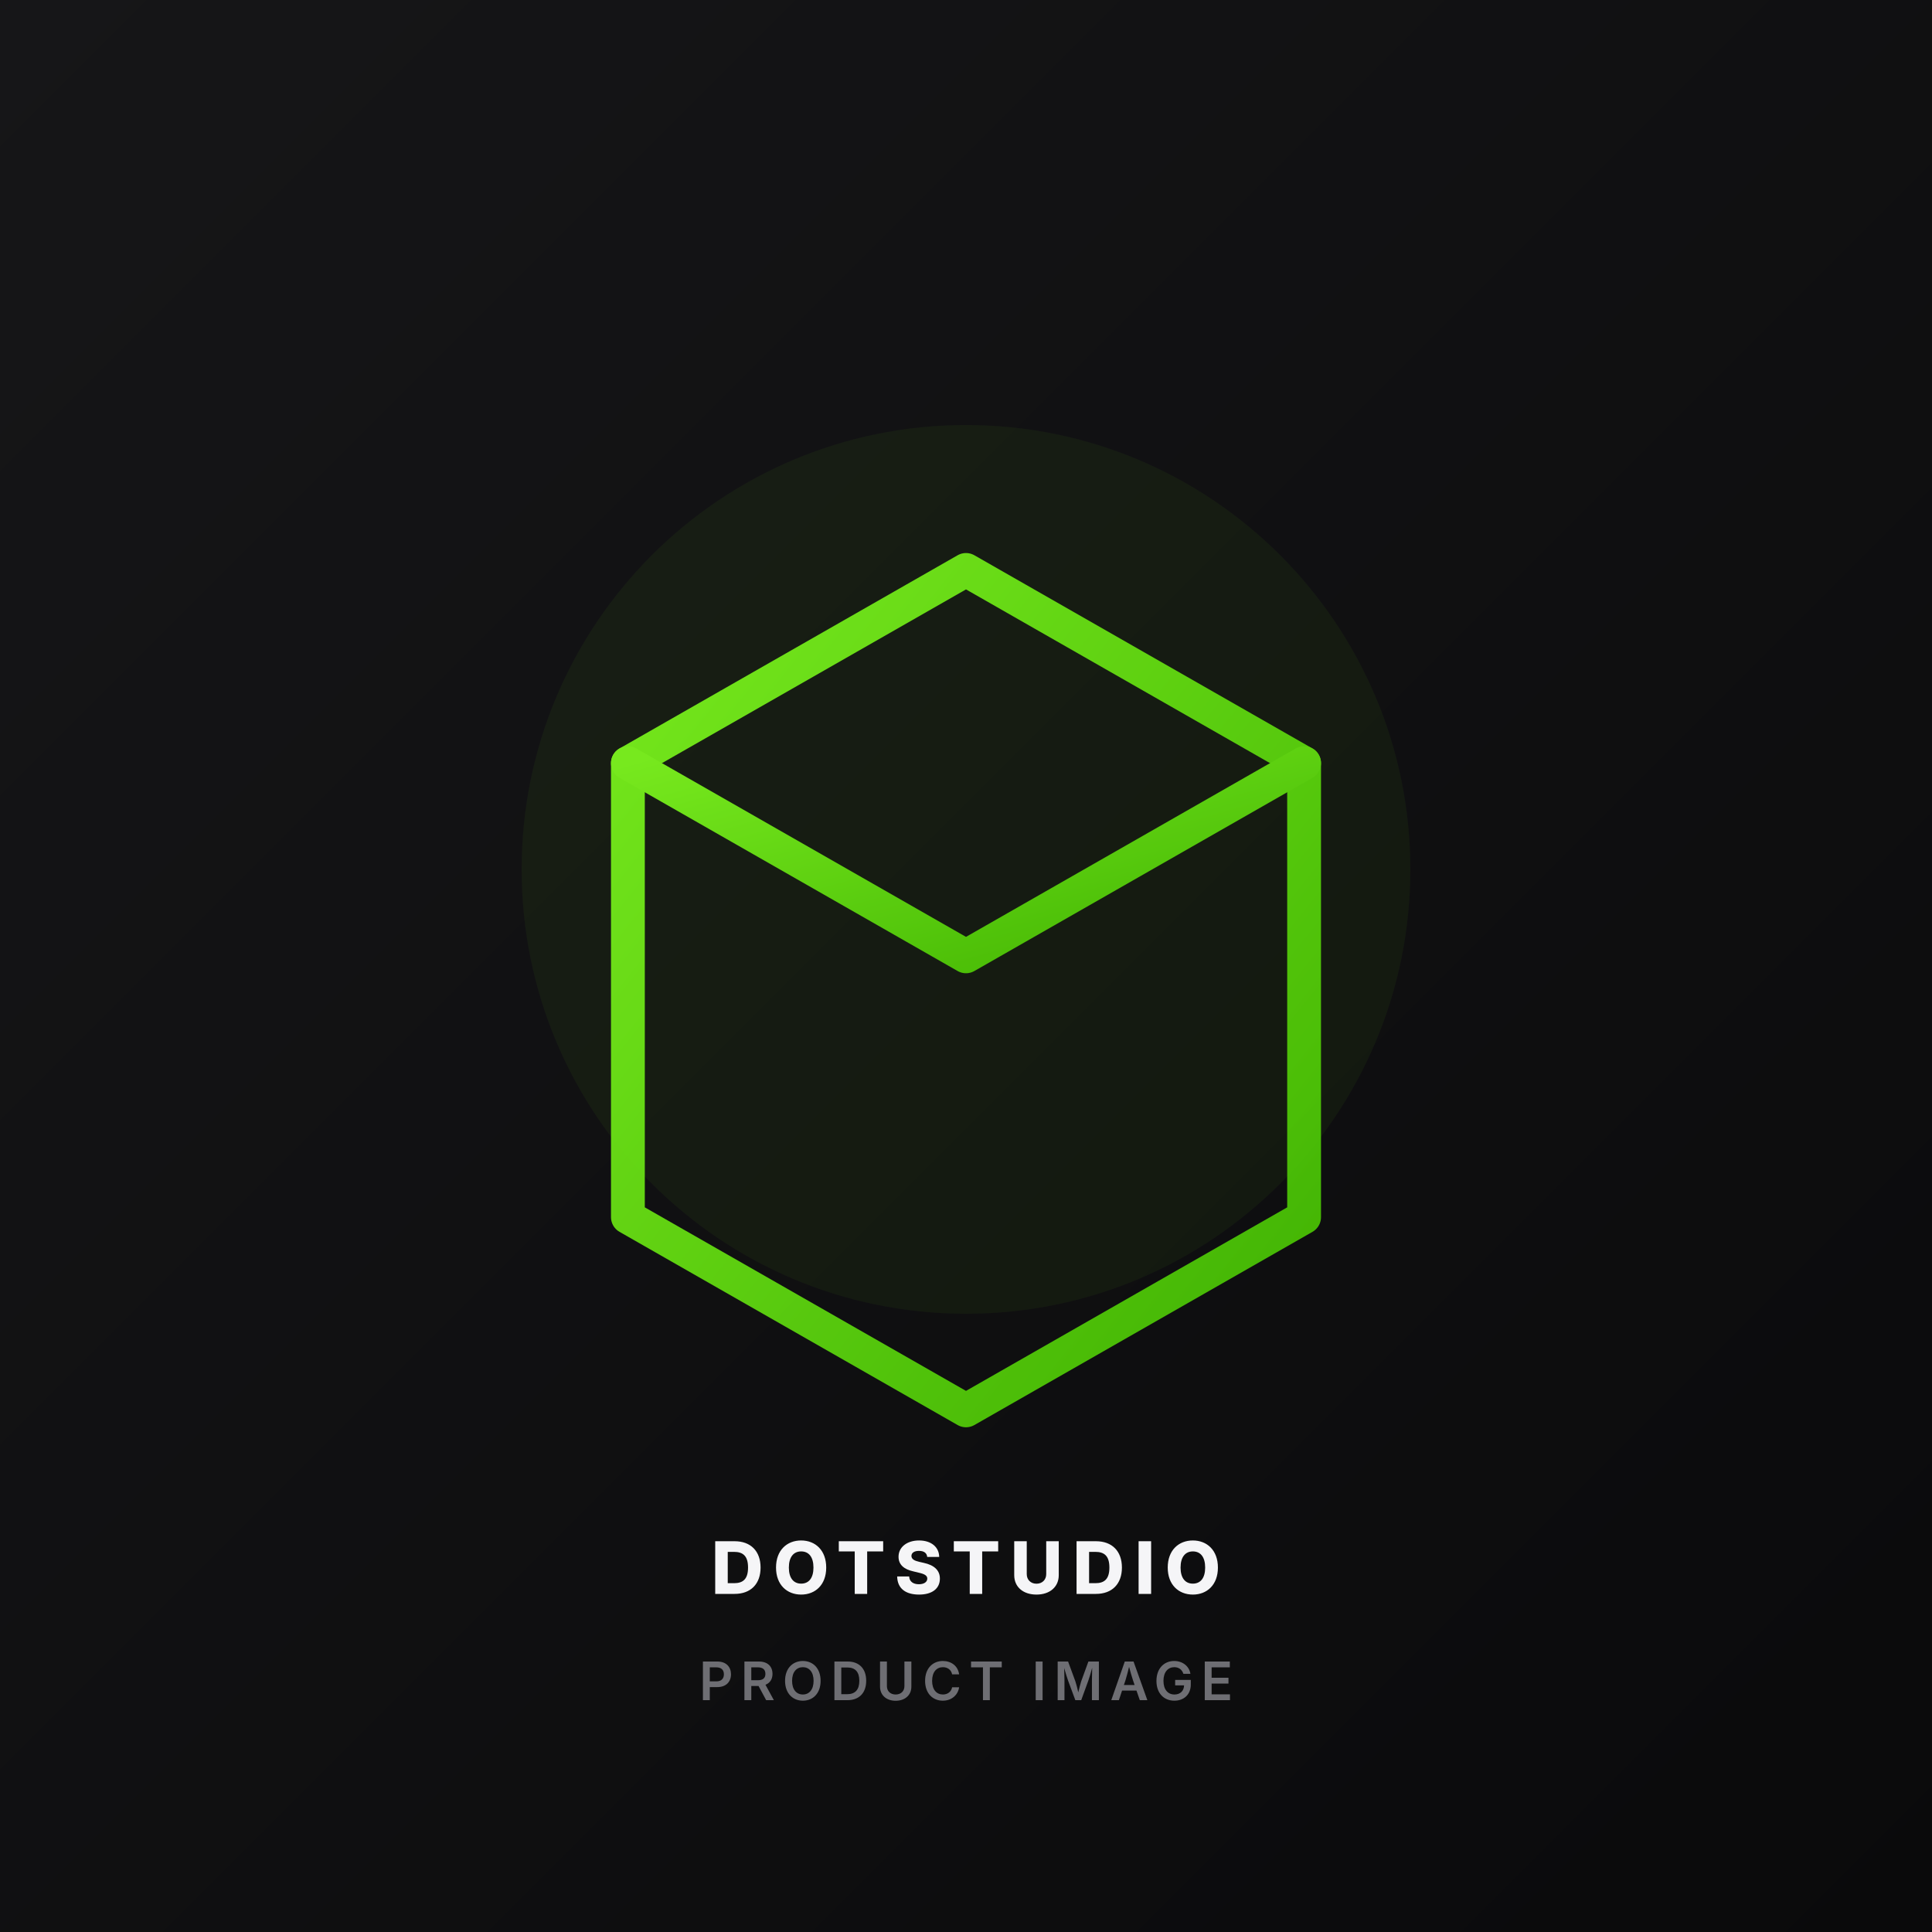
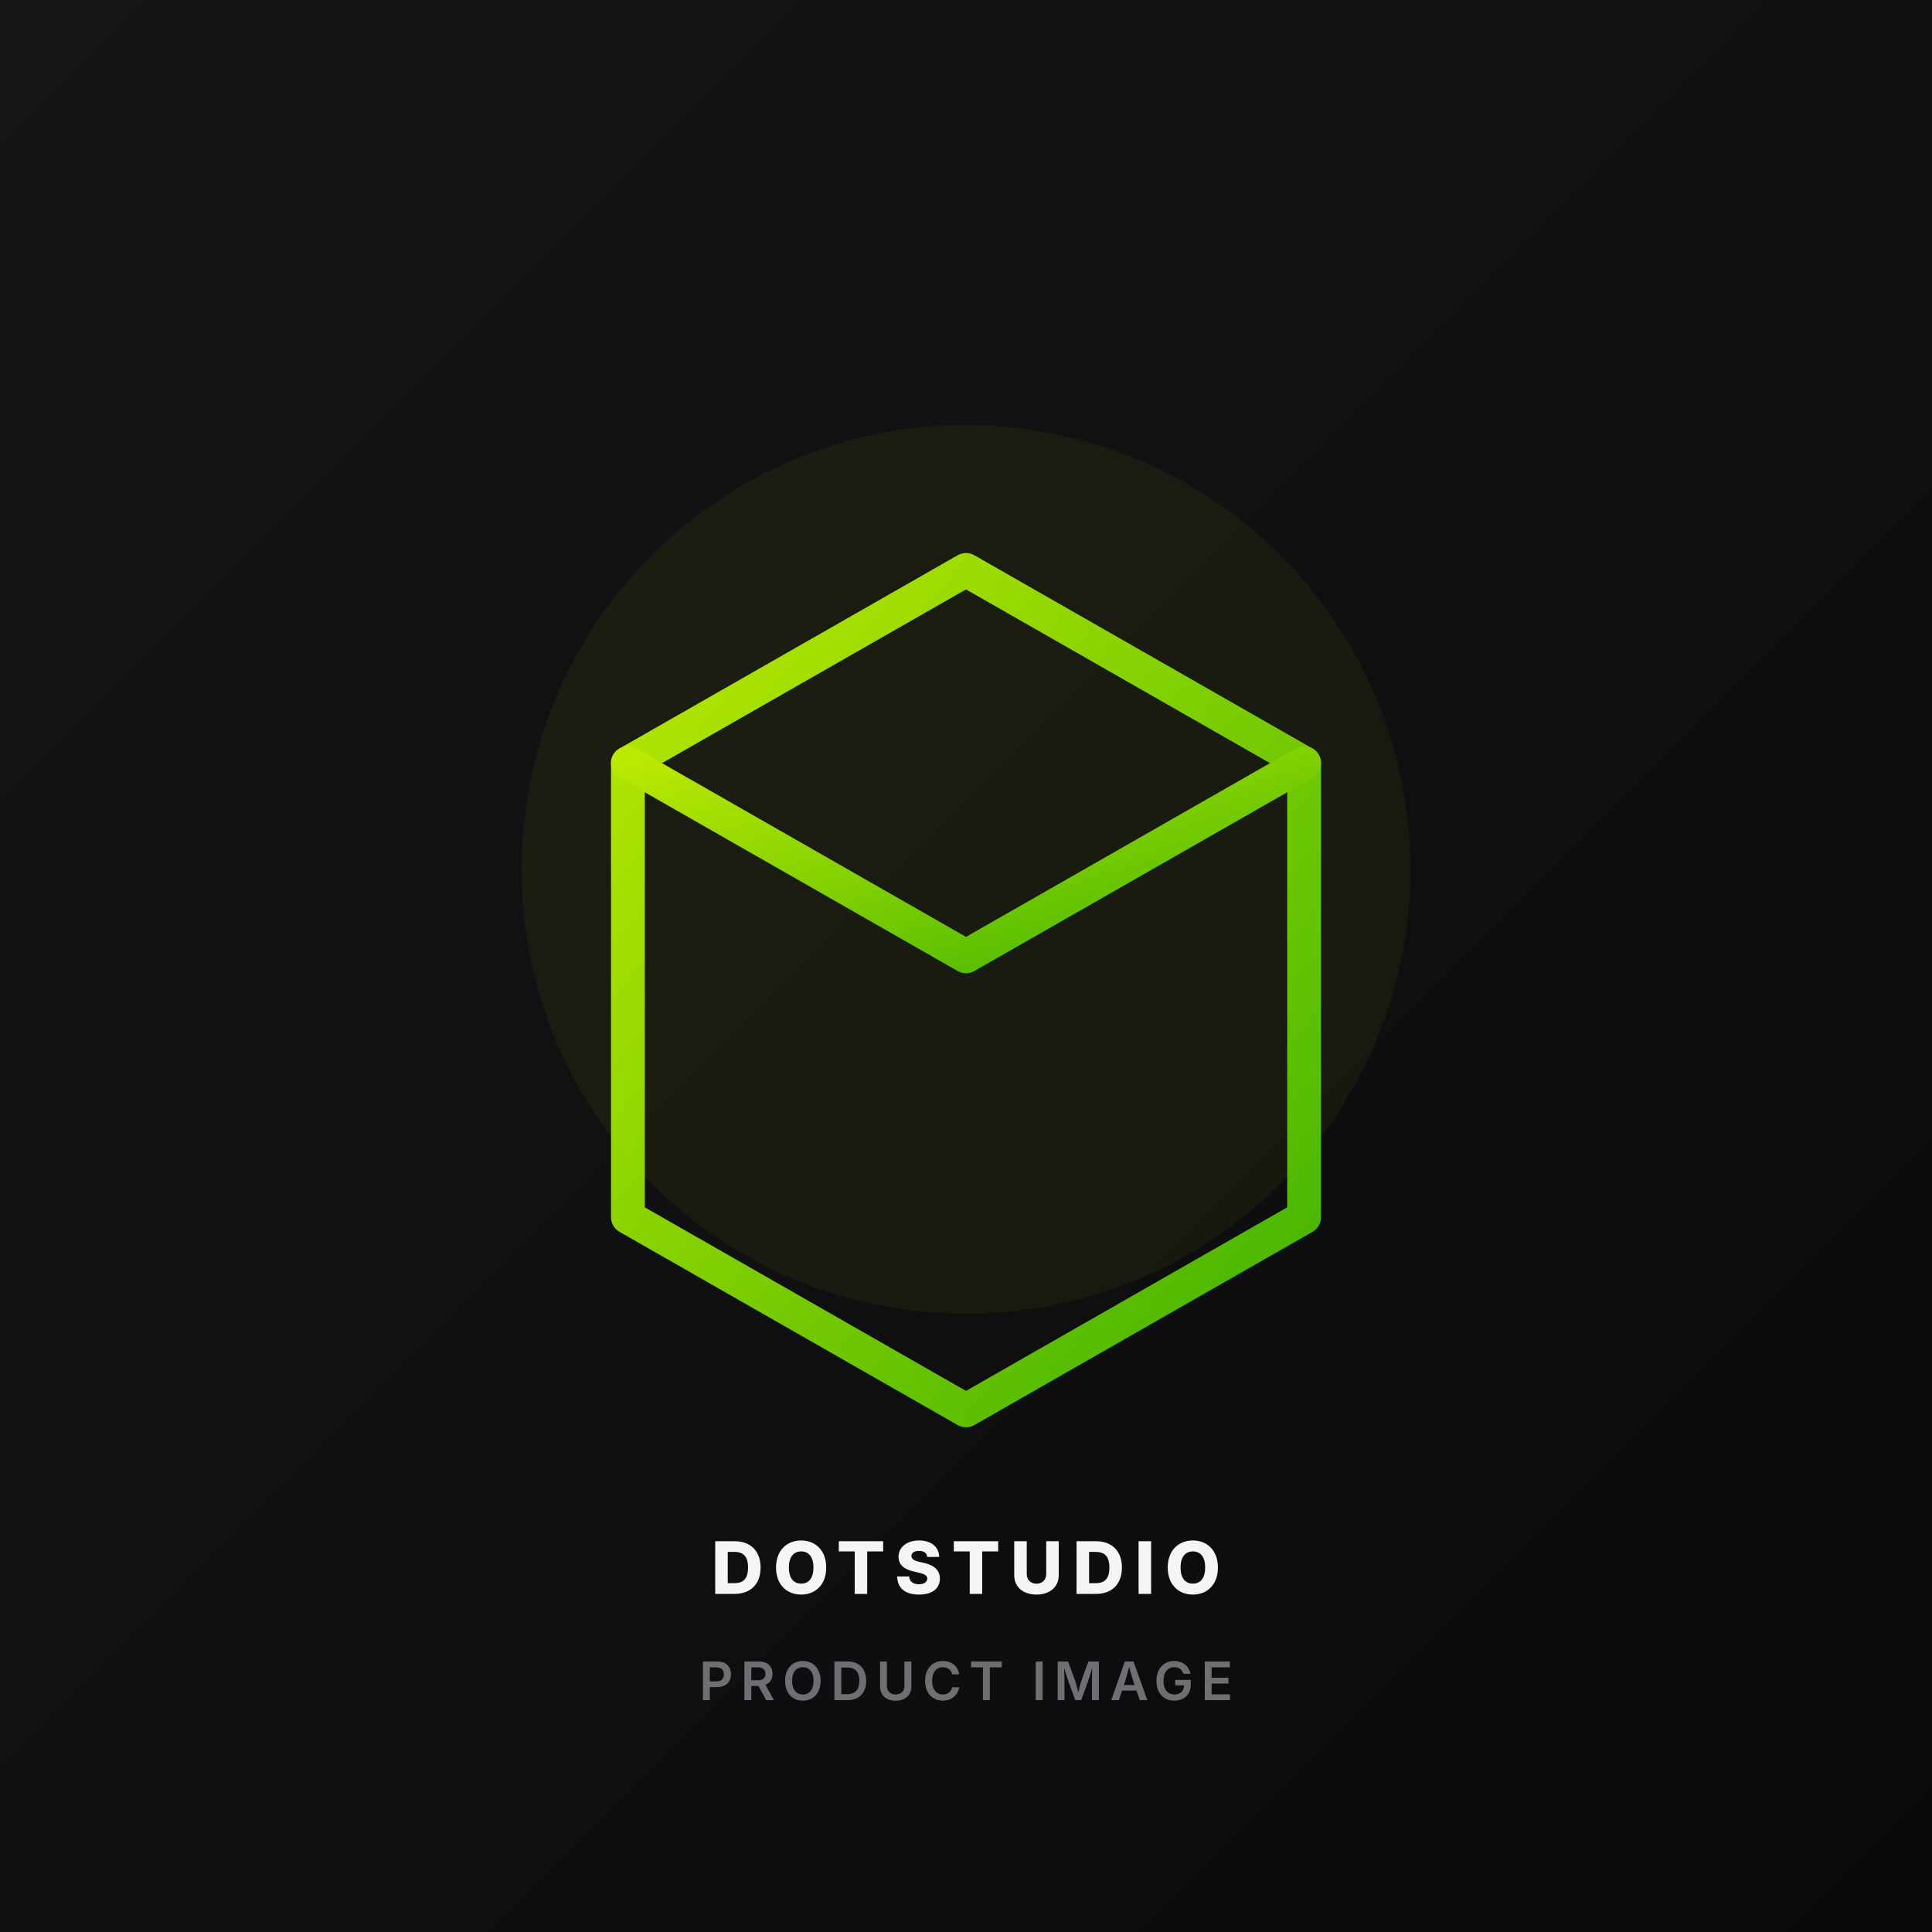
<svg xmlns="http://www.w3.org/2000/svg" width="400" height="400" viewBox="0 0 400 400" role="img" aria-label="No image">
  <defs>
    <linearGradient id="bg" x1="0" y1="0" x2="1" y2="1">
      <stop offset="0" stop-color="#161618" />
      <stop offset="1" stop-color="#0A0A0B" />
    </linearGradient>
    <linearGradient id="lime" x1="0" y1="0" x2="1" y2="1">
-       <stop offset="0" stop-color="#82FF1F" />
+       <stop offset="0" stop-color="#CCFF00" />
      <stop offset="1" stop-color="#46C400" />
    </linearGradient>
  </defs>
  <rect width="400" height="400" fill="url(#bg)" />
-   <circle cx="200" cy="180" r="92" fill="#82FF1F" opacity="0.05" />
+   <circle cx="200" cy="180" r="92" fill="#CCFF00" opacity="0.05" />
  <g fill="none" stroke="url(#lime)" stroke-width="7" stroke-linecap="round" stroke-linejoin="round" opacity="0.9">
    <path d="M130 158 L200 118 L270 158 L270 252 L200 292 L130 252 Z" />
    <path d="M130 158 L200 198 L270 158" />
    <path d="M200 198 L200 292" />
  </g>
  <text x="200" y="330" text-anchor="middle" fill="#F5F5F7" font-family="Inter, Arial, sans-serif" font-size="15" font-weight="800" letter-spacing="2">DOTSTUDIO</text>
  <text x="200" y="352" text-anchor="middle" fill="#6E6E73" font-family="Inter, Arial, sans-serif" font-size="11" font-weight="600" letter-spacing="1.5">PRODUCT IMAGE</text>
</svg>
